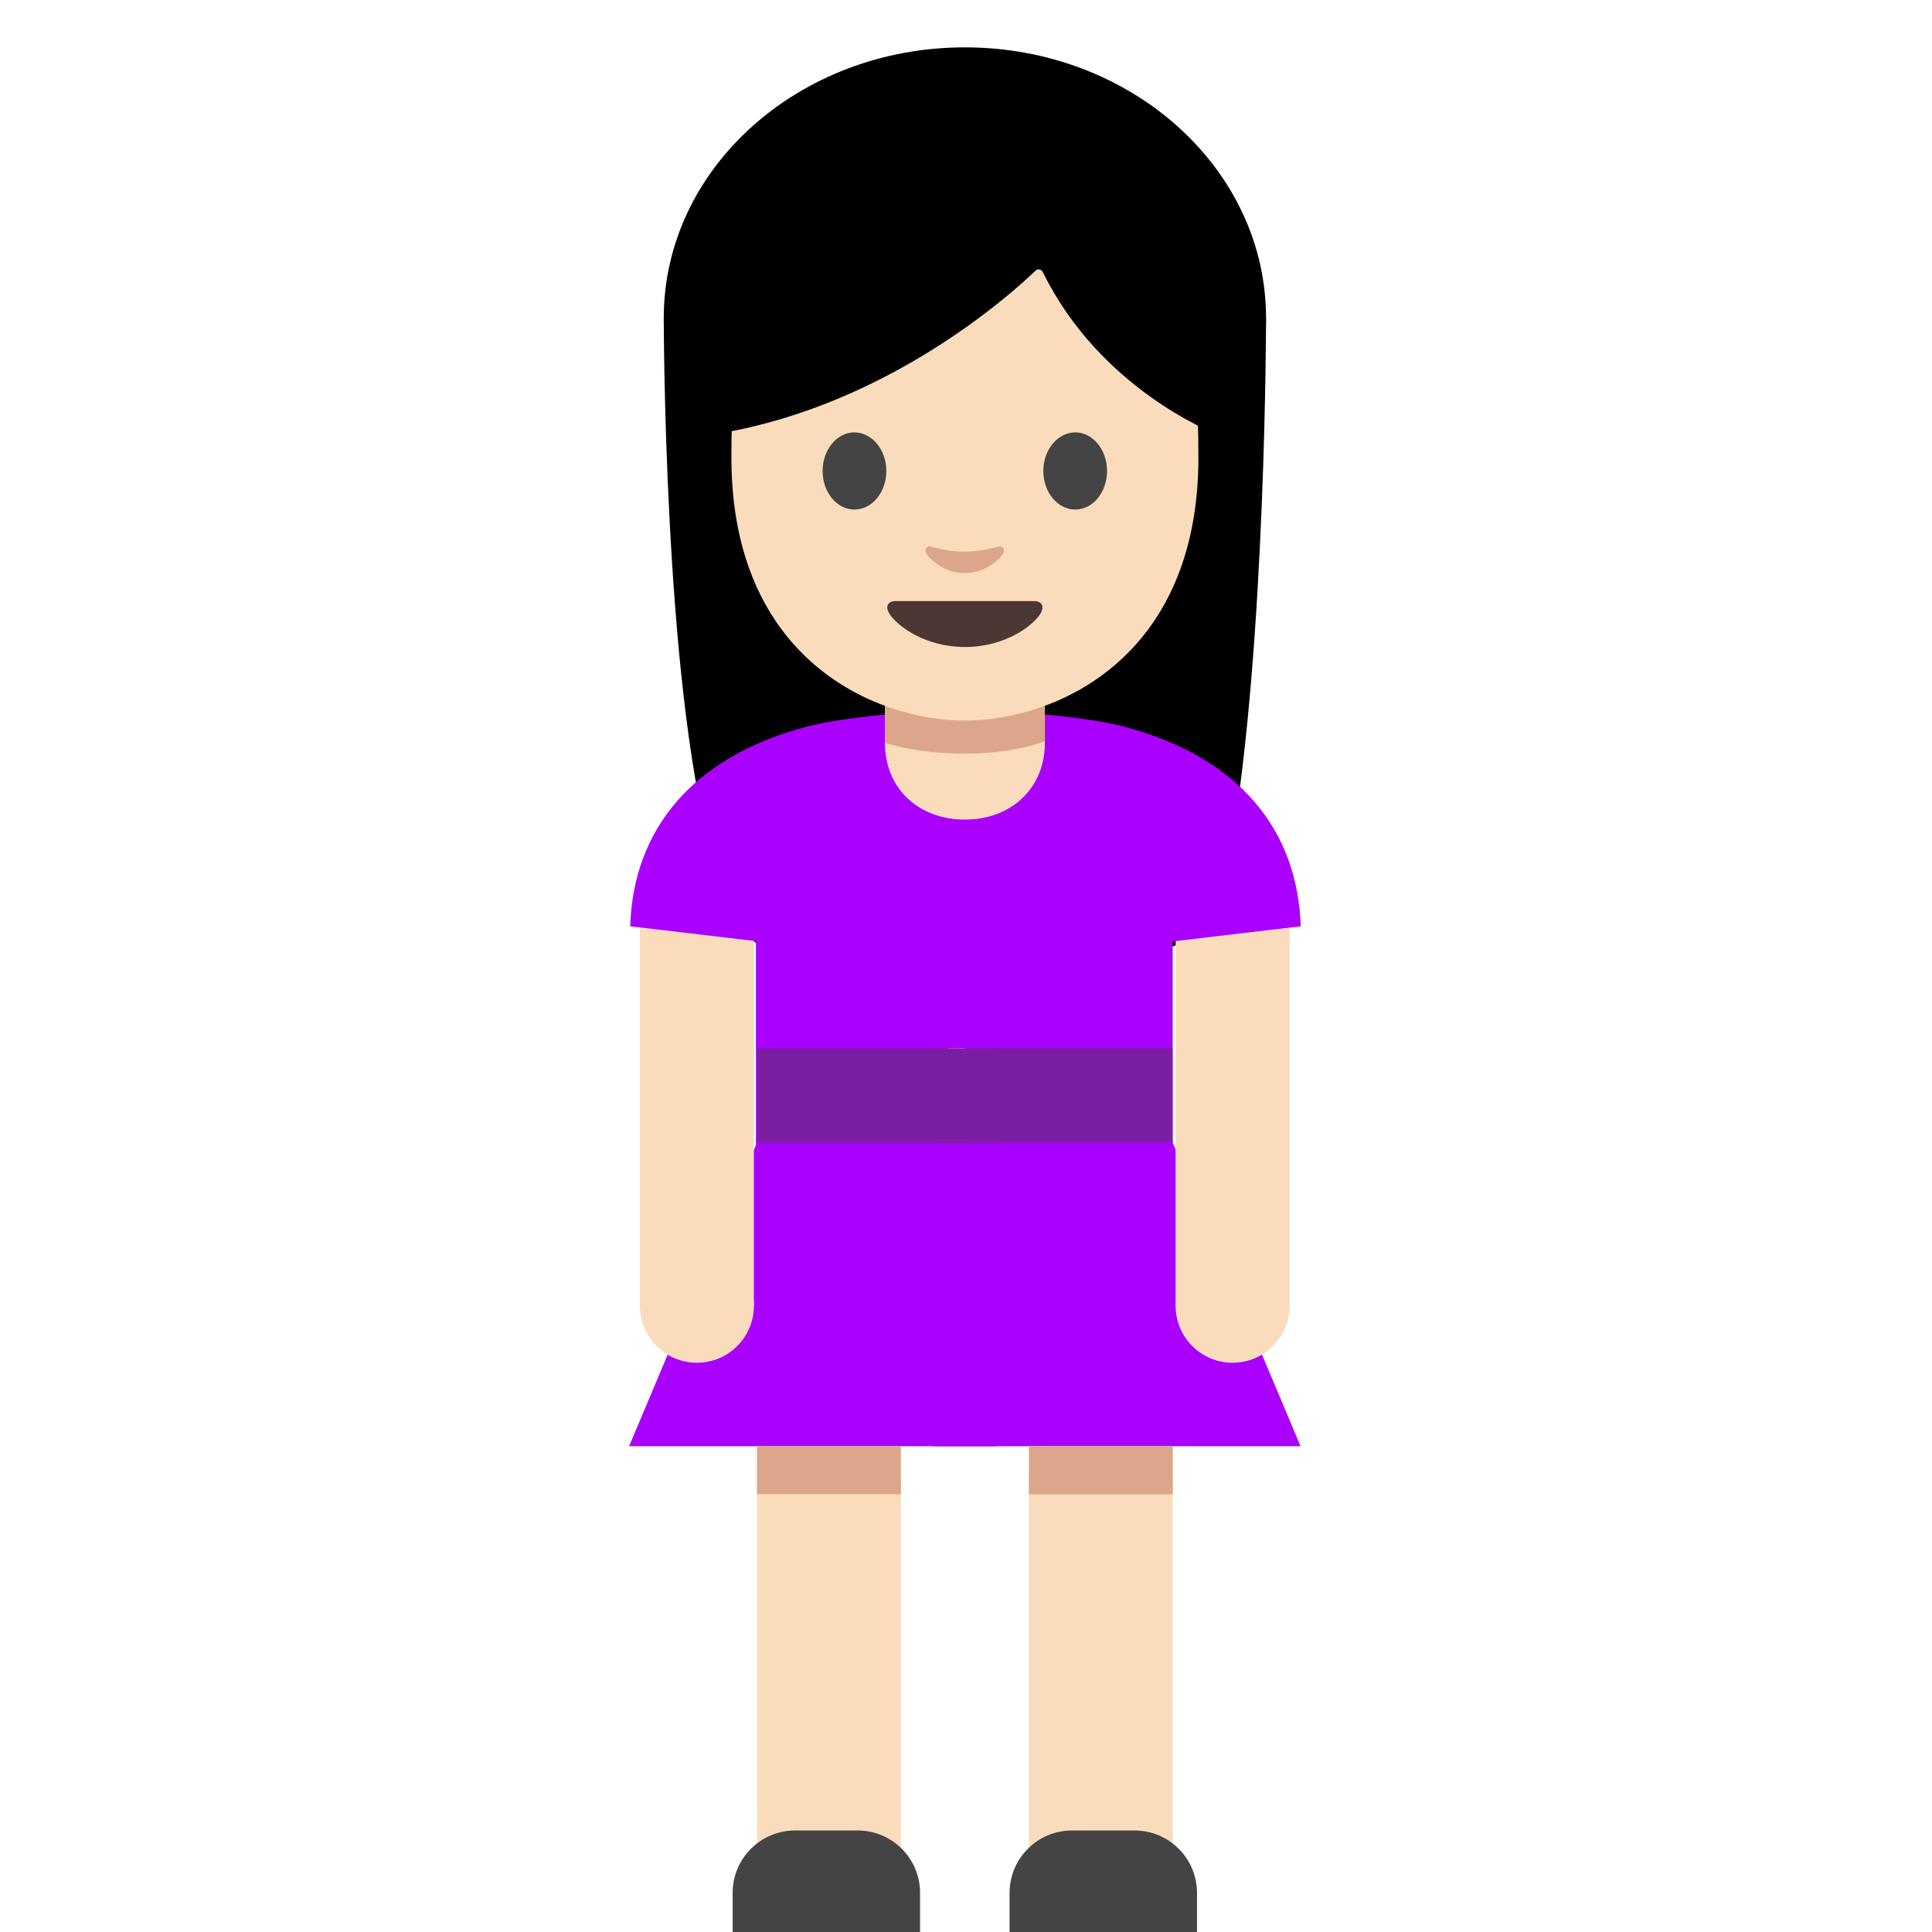
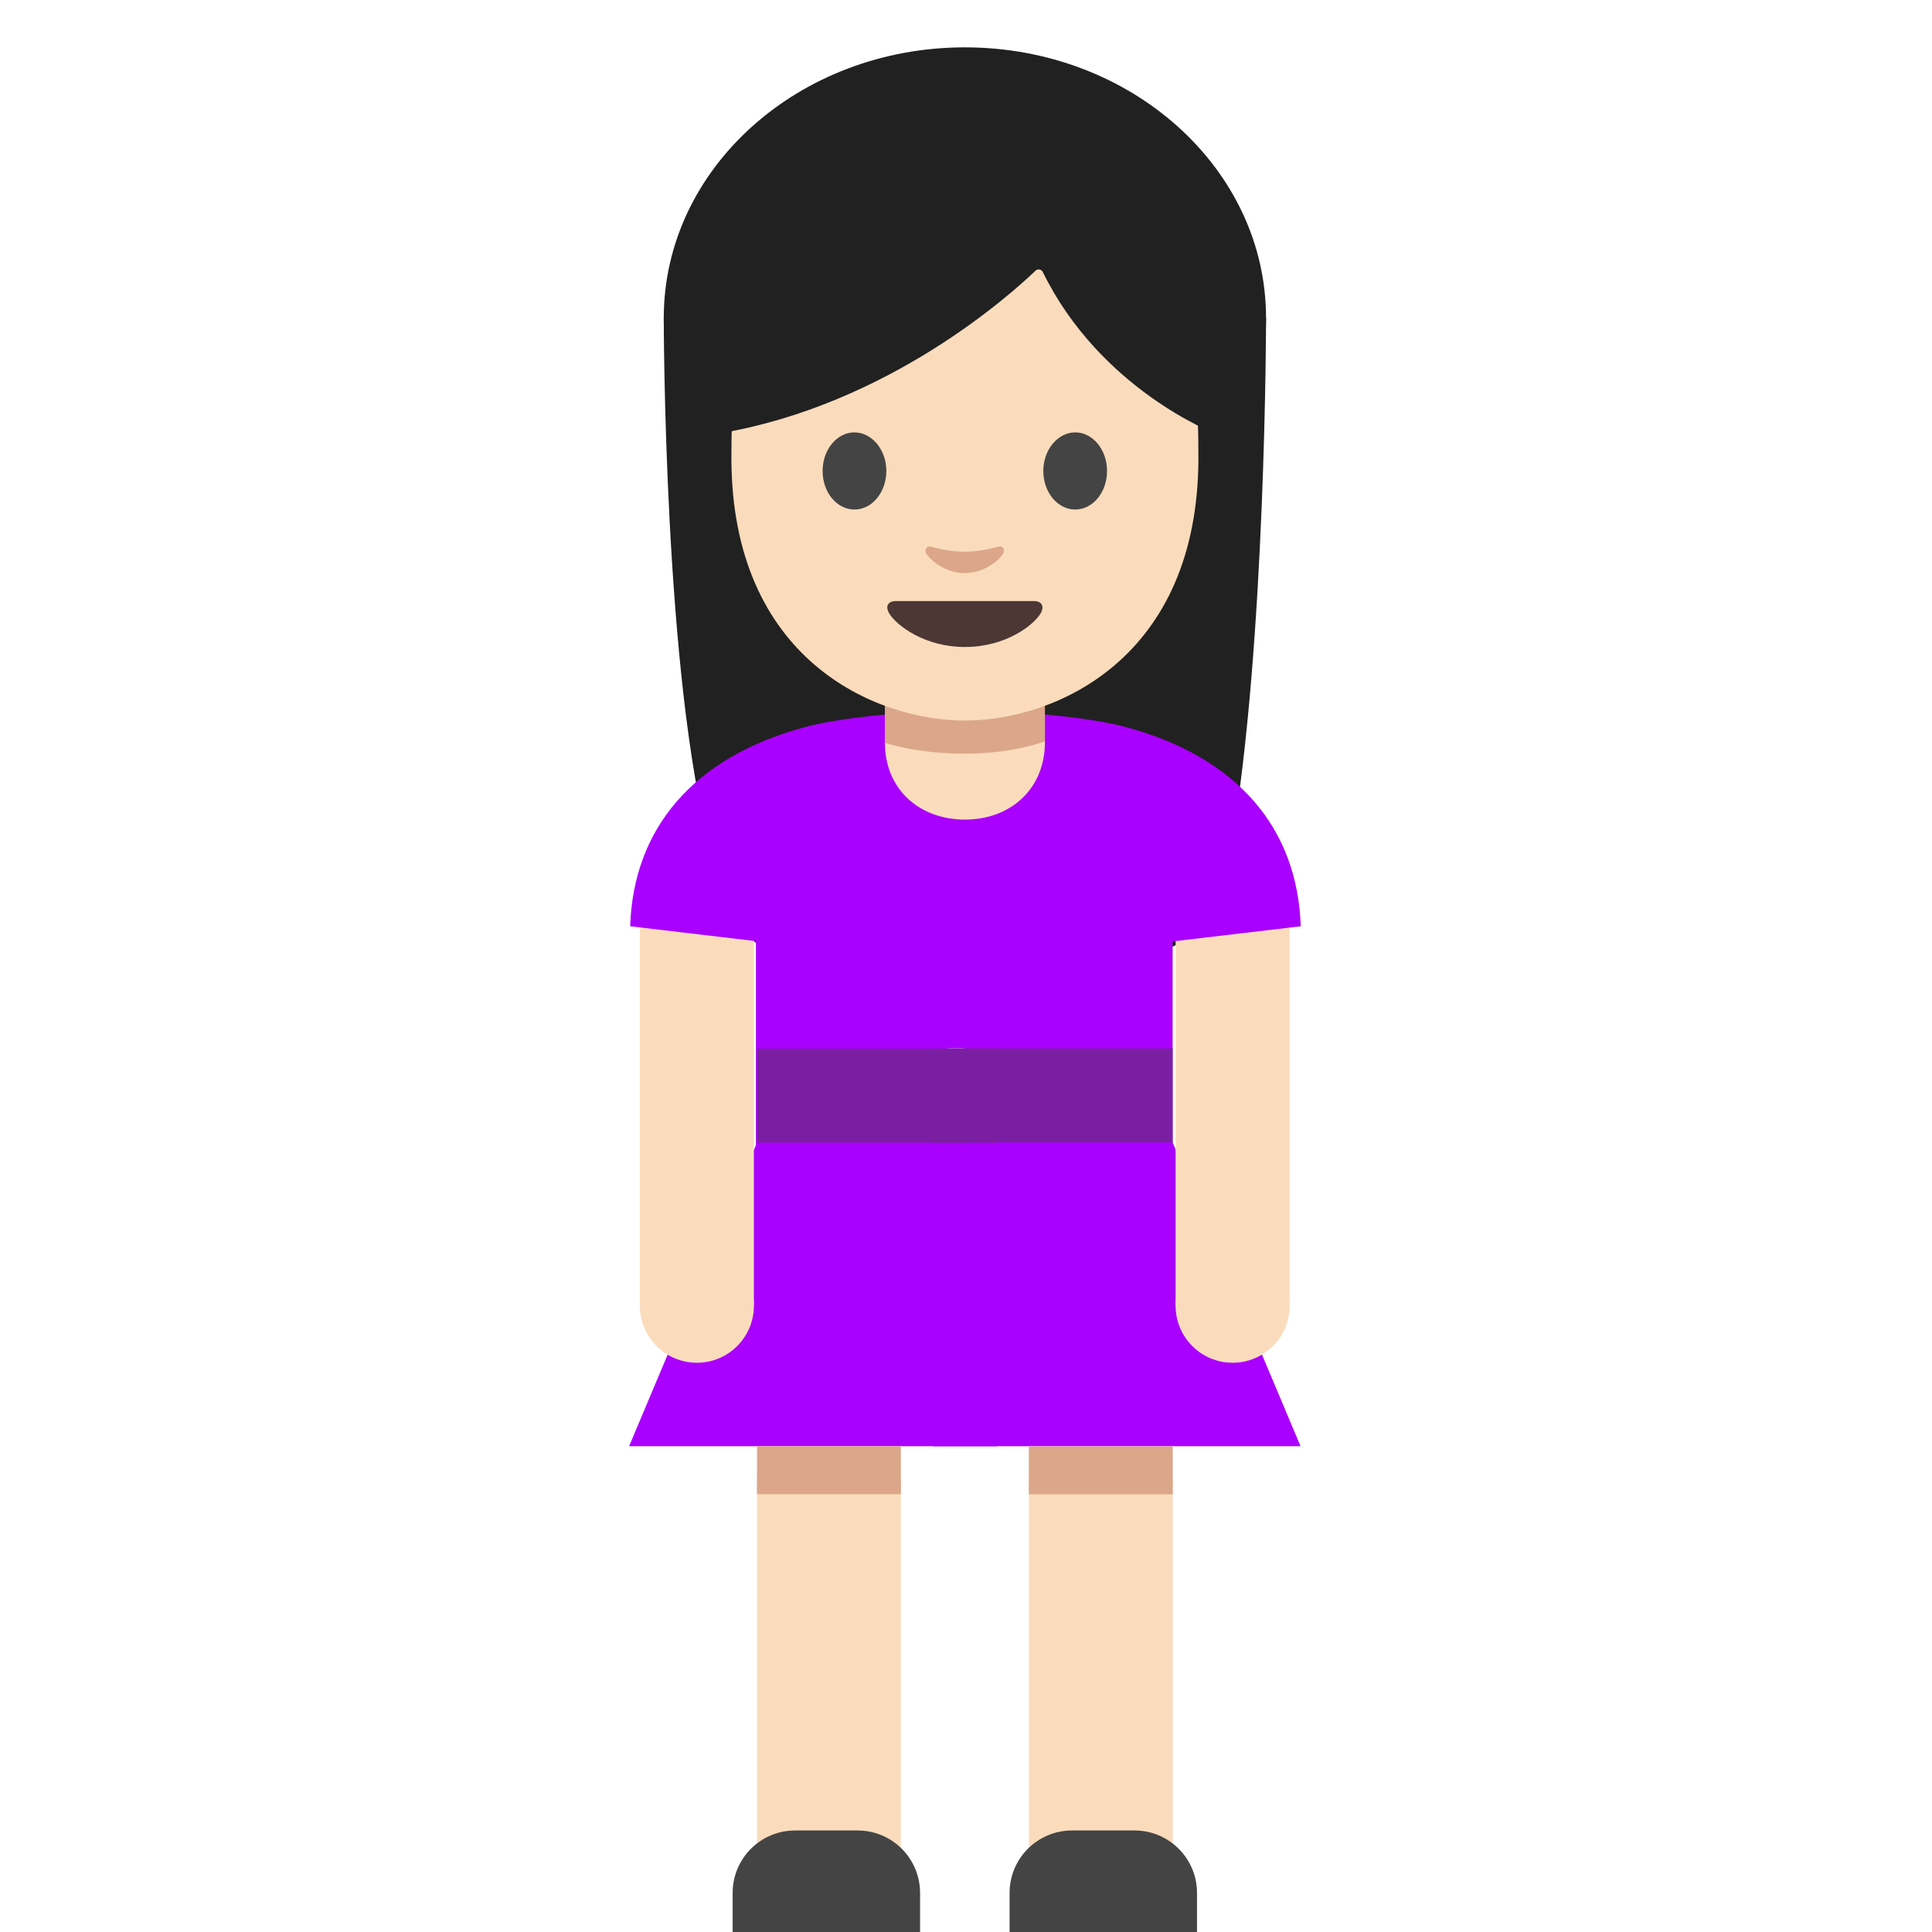
<svg xmlns="http://www.w3.org/2000/svg" width="100%" height="100%" viewBox="0 0 128 128" version="1.1" xml:space="preserve" style="fill-rule:evenodd;clip-rule:evenodd;stroke-linejoin:round;stroke-miterlimit:1.414;">
  <g transform="matrix(1.03483,0,0,1.03483,-31.2045,-4.45837)">
-     <path d="M72.65,24.67C72.65,24.67 72.65,47.86 75.64,58.64C77.11,63.95 78.95,67.3 83.36,63.99L100.46,63.82C104.86,67.18 108.02,63.96 108.97,58.5C111.21,45.62 111.21,24.67 111.21,24.67L72.65,24.67Z" style="fill:212121;fill-rule:nonzero;" />
+     <path d="M72.65,24.67C72.65,24.67 72.65,47.86 75.64,58.64C77.11,63.95 78.95,67.3 83.36,63.99L100.46,63.82C104.86,67.18 108.02,63.96 108.97,58.5C111.21,45.62 111.21,24.67 111.21,24.67L72.65,24.67Z" style="fill:#212121;fill-rule:nonzero;" />
  </g>
  <g transform="matrix(1.03483,0,0,1.03483,-31.2045,-4.45837)">
    <rect x="88.66" y="55.66" width="5.31" height="15.77" style="fill:rgb(170,0,255);fill-rule:nonzero;" />
  </g>
  <g transform="matrix(1.03483,0,0,1.03483,-31.2045,-4.45837)">
    <rect x="78.55" y="61.97" width="12.28" height="17.4" style="fill:rgb(170,0,255);fill-rule:nonzero;" />
  </g>
  <g transform="matrix(1.03483,0,0,1.03483,-31.2045,-4.45837)">
    <path d="M78.62,77.45L70.43,96.9L91.93,96.9L91.93,77.45L78.62,77.45Z" style="fill:rgb(170,0,255);fill-rule:nonzero;" />
  </g>
  <g transform="matrix(1.03483,0,0,1.03483,-31.2045,-4.45837)">
    <rect x="78.62" y="98.95" width="9.21" height="28.66" style="fill:#fadcbc;fill-rule:nonzero;" />
  </g>
  <g transform="matrix(1.03483,0,0,1.03483,-31.2045,-4.45837)">
    <rect x="78.62" y="96.9" width="9.21" height="3.07" style="fill:#dba689;fill-rule:nonzero;" />
  </g>
  <g transform="matrix(1.03483,0,0,1.03483,-31.2045,-4.45837)">
    <path d="M89.06,128L77.06,128L77.06,125.5C77.06,123.29 78.85,121.5 81.06,121.5L85.06,121.5C87.27,121.5 89.06,123.29 89.06,125.5L89.06,128Z" style="fill:rgb(68,68,68);fill-rule:nonzero;" />
  </g>
  <g transform="matrix(1.03483,0,0,1.03483,-31.2045,-4.45837)">
    <rect x="91.92" y="61.978" width="13.31" height="17.4" style="fill:rgb(170,0,255);fill-rule:nonzero;" />
  </g>
  <g transform="matrix(1.03483,0,0,1.03483,-31.2045,-4.45837)">
    <path d="M105.23,77.45L113.42,96.9L91.93,96.9L91.93,77.45L105.23,77.45Z" style="fill:rgb(170,0,255);fill-rule:nonzero;" />
  </g>
  <g transform="matrix(1.03483,0,0,1.03483,-31.2045,-4.45837)">
    <rect x="96.025" y="98.953" width="9.21" height="28.66" style="fill:#fadcbc;fill-rule:nonzero;" />
  </g>
  <g transform="matrix(1.03483,0,0,1.03483,-31.2045,-4.45837)">
    <rect x="96.025" y="96.907" width="9.21" height="3.07" style="fill:#dba689;fill-rule:nonzero;" />
  </g>
  <g transform="matrix(1.03483,0,0,1.03483,-31.2045,-4.45837)">
    <path d="M94.79,128L106.79,128L106.79,125.5C106.79,123.29 105,121.5 102.79,121.5L98.79,121.5C96.58,121.5 94.79,123.29 94.79,125.5L94.79,128Z" style="fill:rgb(68,68,68);fill-rule:nonzero;" />
  </g>
  <g transform="matrix(1.03483,0,0,1.03483,-31.2045,-4.45837)">
    <rect x="89.88" y="76.43" width="4.09" height="20.47" style="fill:rgb(170,0,255);fill-rule:nonzero;" />
  </g>
  <g transform="matrix(1.03483,0,0,1.03483,-31.2045,-4.45837)">
    <rect x="78.62" y="71.44" width="13.31" height="6.02" style="fill:rgb(123,31,162);fill-rule:nonzero;" />
    <rect x="91.92" y="71.43" width="13.31" height="6.02" style="fill:rgb(123,31,162);fill-rule:nonzero;" />
    <rect x="89.88" y="71.44" width="4.09" height="6.02" style="fill:rgb(123,31,162);fill-rule:nonzero;" />
  </g>
  <g transform="matrix(1.0207,0,0,1.0207,-2.0239,-3.57072)">
    <g transform="matrix(1,0,0,1.17991,0.517971,-11.4441)">
      <rect x="77.772" y="62.39" width="7.4" height="22.106" style="fill:#fadcbc;" />
    </g>
    <g transform="matrix(1,0,0,1,3.70023,3.977)">
      <circle cx="78.29" cy="84.276" r="3.7" style="fill:#fadcbc;" />
    </g>
  </g>
  <g transform="matrix(1.0207,0,0,1.0207,-37.5169,-3.57072)">
    <g transform="matrix(1,0,0,1.17991,0.517971,-11.4441)">
      <rect x="77.772" y="62.39" width="7.4" height="22.106" style="fill:#fadcbc;" />
    </g>
    <g transform="matrix(1,0,0,1,3.70023,3.977)">
      <circle cx="78.29" cy="84.276" r="3.7" style="fill:#fadcbc;" />
    </g>
  </g>
  <g transform="matrix(1.03483,0,0,1.03483,-31.2045,-4.45837)">
    <path d="M91.93,49.82C95.43,49.81 99.83,50.22 102.17,50.84C109.46,52.78 113.235,57.425 113.43,63.611L91.93,66.154L91.93,49.82Z" style="fill:rgb(170,0,255);fill-rule:nonzero;" />
  </g>
  <g transform="matrix(-1.03483,0,0,1.03483,159.132,-4.45837)">
    <path d="M91.93,49.82C95.43,49.81 99.83,50.22 102.17,50.84C109.46,52.78 113.235,57.425 113.43,63.611L91.93,66.154L91.93,49.82Z" style="fill:rgb(170,0,255);fill-rule:nonzero;" />
  </g>
  <g transform="matrix(1.03483,0,0,1.03483,-31.2045,-4.45837)">
-     <ellipse cx="91.93" cy="24.67" rx="19.28" ry="17.33" style="fill:212121;" />
+     <ellipse cx="91.93" cy="24.67" rx="19.28" ry="17.33" style="fill:#212121;" />
  </g>
  <g transform="matrix(1.03483,0,0,1.03483,-31.2045,-4.45837)">
    <path d="M91.93,56.78C88.99,56.78 86.81,54.81 86.81,51.87L86.81,46.75L97.05,46.75L97.05,51.87C97.04,54.8 94.87,56.78 91.93,56.78Z" style="fill:#fadcbc;fill-rule:nonzero;" />
  </g>
  <g transform="matrix(1.03483,0,0,1.03483,-31.2045,-4.45837)">
    <path d="M97.04,51.77C97.04,51.77 95.09,52.56 91.93,52.56C88.77,52.56 86.81,51.86 86.81,51.86L86.81,46.84C86.81,45.5 87.7,44.04 89.04,44.04L94.83,44.04C96.17,44.04 97.05,45.4 97.05,46.74L97.05,51.77L97.04,51.77Z" style="fill:#dba689;fill-rule:nonzero;" />
  </g>
  <g transform="matrix(1.03483,0,0,1.03483,-31.2045,-4.45837)">
    <path d="M91.93,11.51C80.08,11.51 76.98,20.7 76.98,33.6C76.98,46.51 86.17,50.44 91.93,50.44C97.69,50.44 106.88,46.5 106.88,33.6C106.88,20.7 103.78,11.51 91.93,11.51Z" style="fill:#fadcbc;fill-rule:nonzero;" />
  </g>
  <g transform="matrix(1.03483,0,0,1.03483,-31.2045,-4.45837)">
-     <path d="M96.45,21.64C94.87,23.15 87.05,30.21 76.26,32.05L76.26,17.59C76.26,17.59 80.92,8.35 92.09,8.35C103.26,8.35 107.92,17.82 107.92,17.82L107.92,32.05C107.92,32.05 100.6,29.24 96.92,21.73C96.874,21.625 96.769,21.557 96.654,21.557C96.578,21.557 96.504,21.587 96.45,21.64Z" style="fill:212121;fill-rule:nonzero;" />
+     <path d="M96.45,21.64C94.87,23.15 87.05,30.21 76.26,32.05L76.26,17.59C76.26,17.59 80.92,8.35 92.09,8.35C103.26,8.35 107.92,17.82 107.92,17.82L107.92,32.05C107.92,32.05 100.6,29.24 96.92,21.73C96.874,21.625 96.769,21.557 96.654,21.557C96.578,21.557 96.504,21.587 96.45,21.64Z" style="fill:#212121;fill-rule:nonzero;" />
  </g>
  <g transform="matrix(1.03483,0,0,1.03483,-31.2045,-4.45837)">
    <path d="M86.9,34.46C86.9,35.82 85.99,36.93 84.86,36.93C83.73,36.93 82.82,35.83 82.82,34.46C82.82,33.09 83.74,31.99 84.86,31.99C85.98,32 86.9,33.1 86.9,34.46M96.95,34.46C96.95,35.82 97.86,36.93 98.99,36.93C100.12,36.93 101.03,35.83 101.03,34.46C101.03,33.09 100.11,31.99 98.99,31.99C97.87,32 96.95,33.1 96.95,34.46" style="fill:rgb(68,68,68);fill-rule:nonzero;" />
  </g>
  <g transform="matrix(1.03483,0,0,1.03483,-31.2045,-4.45837)">
    <path d="M96.35,42.79L91.93,42.79L87.51,42.79C87,42.79 86.79,43.13 87.12,43.64C87.59,44.35 89.33,45.73 91.93,45.73C94.53,45.73 96.27,44.36 96.74,43.64C97.07,43.13 96.85,42.79 96.35,42.79Z" style="fill:rgb(76,55,52);fill-rule:nonzero;" />
  </g>
  <g transform="matrix(1.03483,0,0,1.03483,-31.2045,-4.45837)">
    <path d="M94.06,39.31C93.31,39.52 92.53,39.63 91.92,39.63C91.31,39.63 90.54,39.53 89.78,39.31C89.46,39.22 89.33,39.52 89.45,39.73C89.69,40.15 90.65,41 91.92,41C93.19,41 94.15,40.15 94.39,39.73C94.51,39.52 94.38,39.22 94.06,39.31Z" style="fill:#dba689;fill-rule:nonzero;" />
  </g>
</svg>
